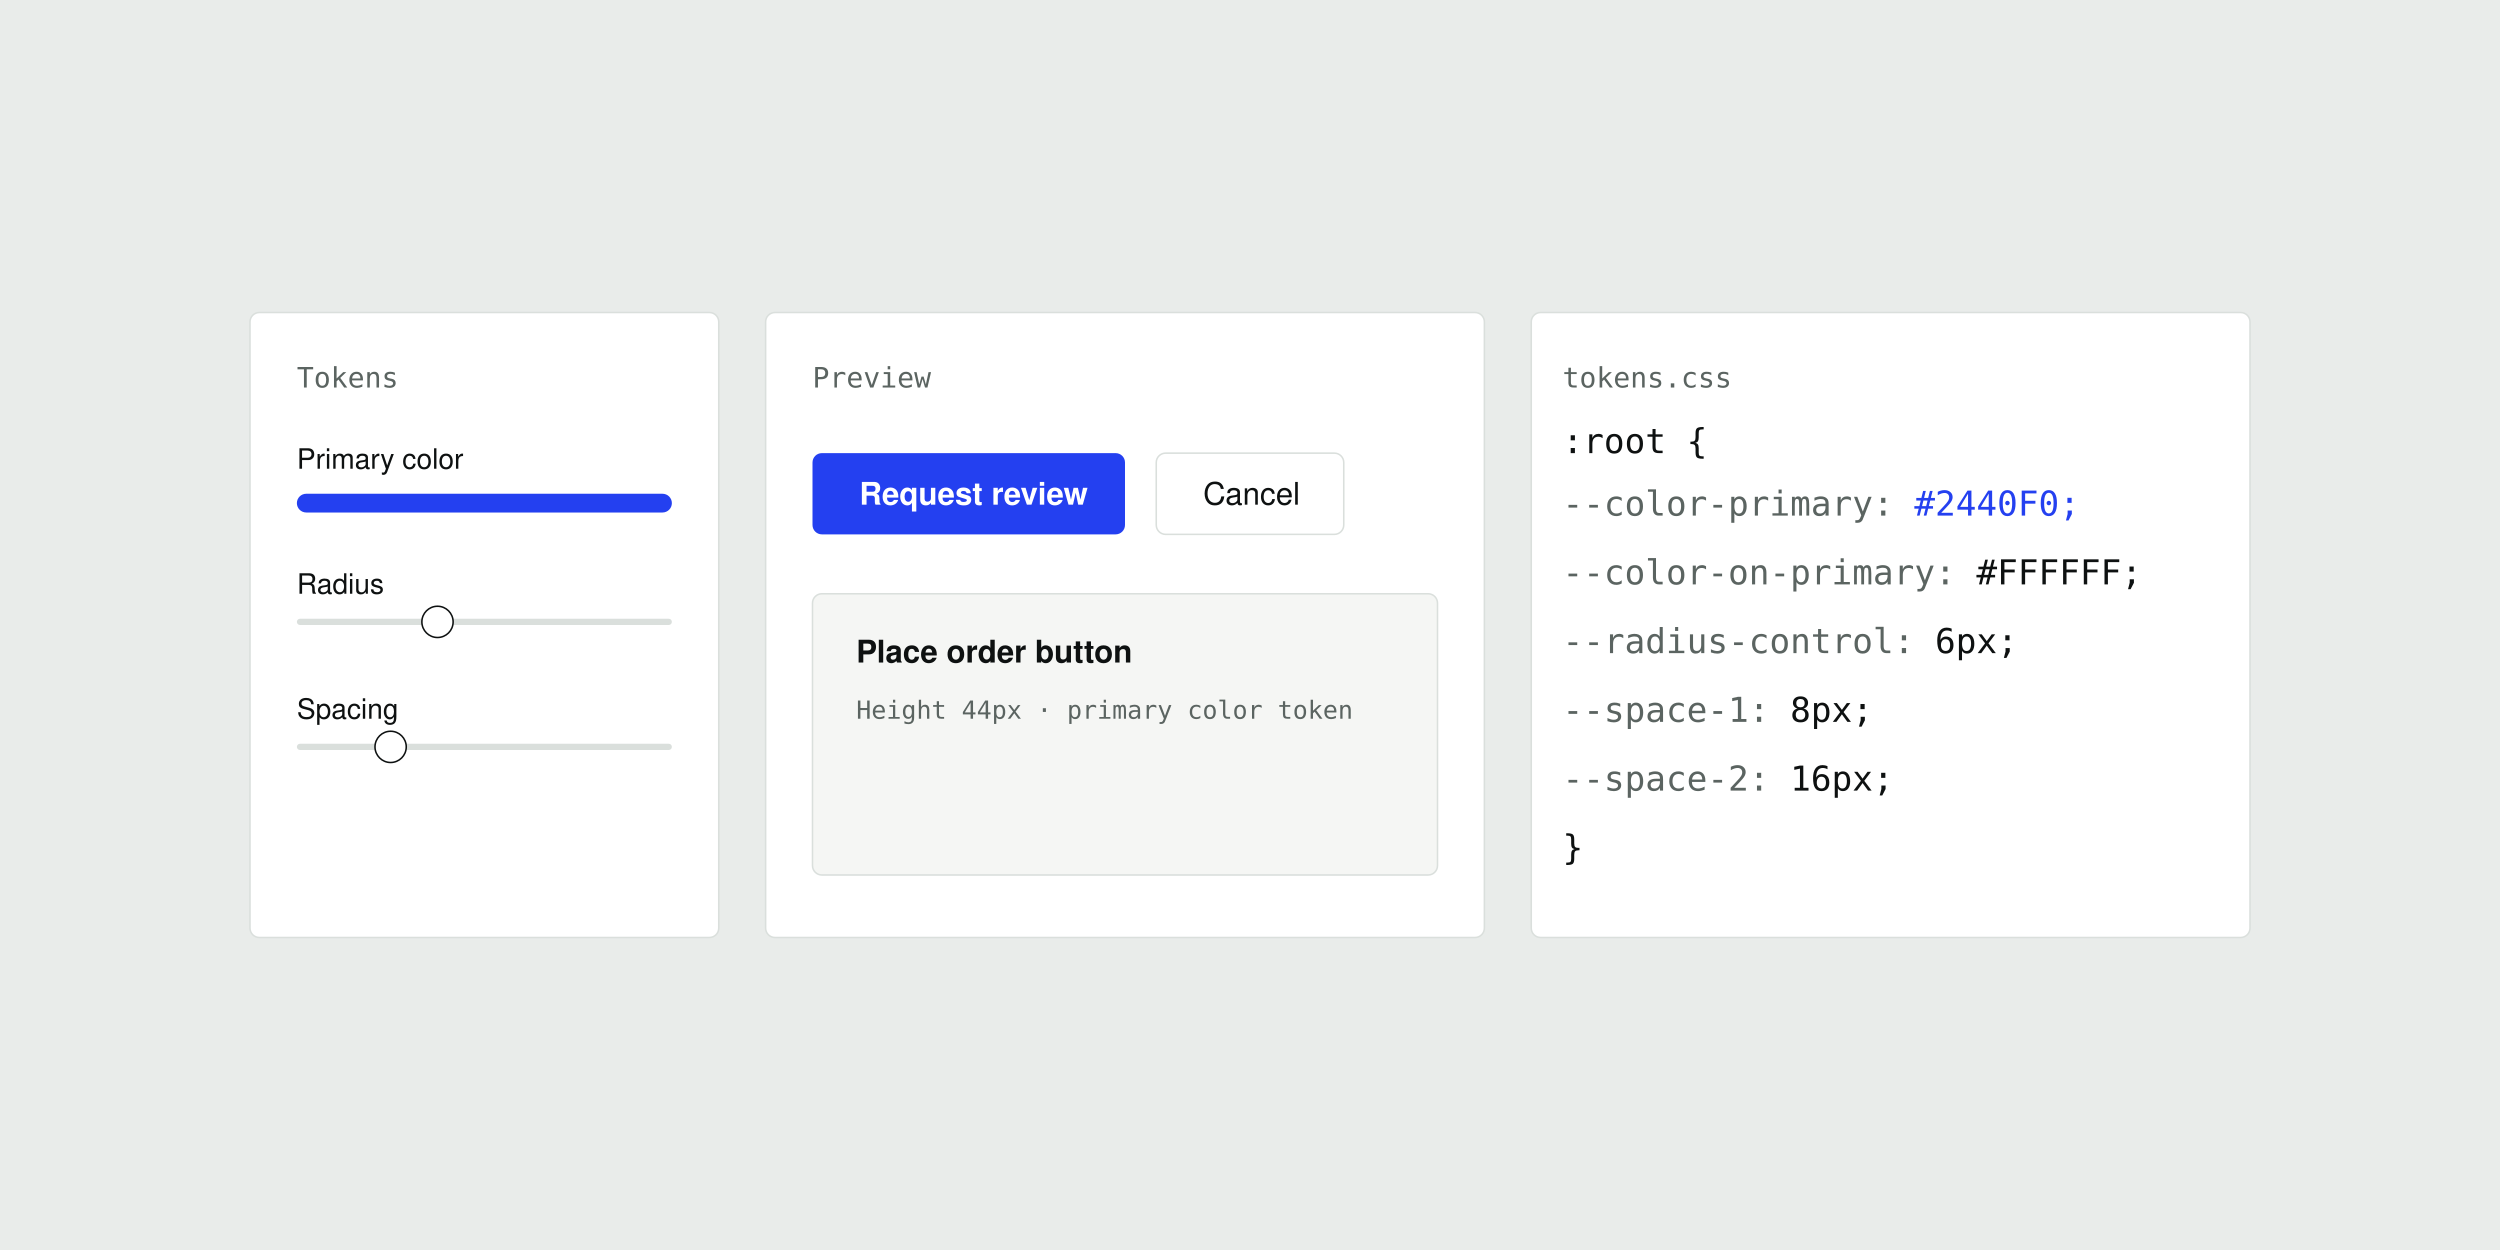
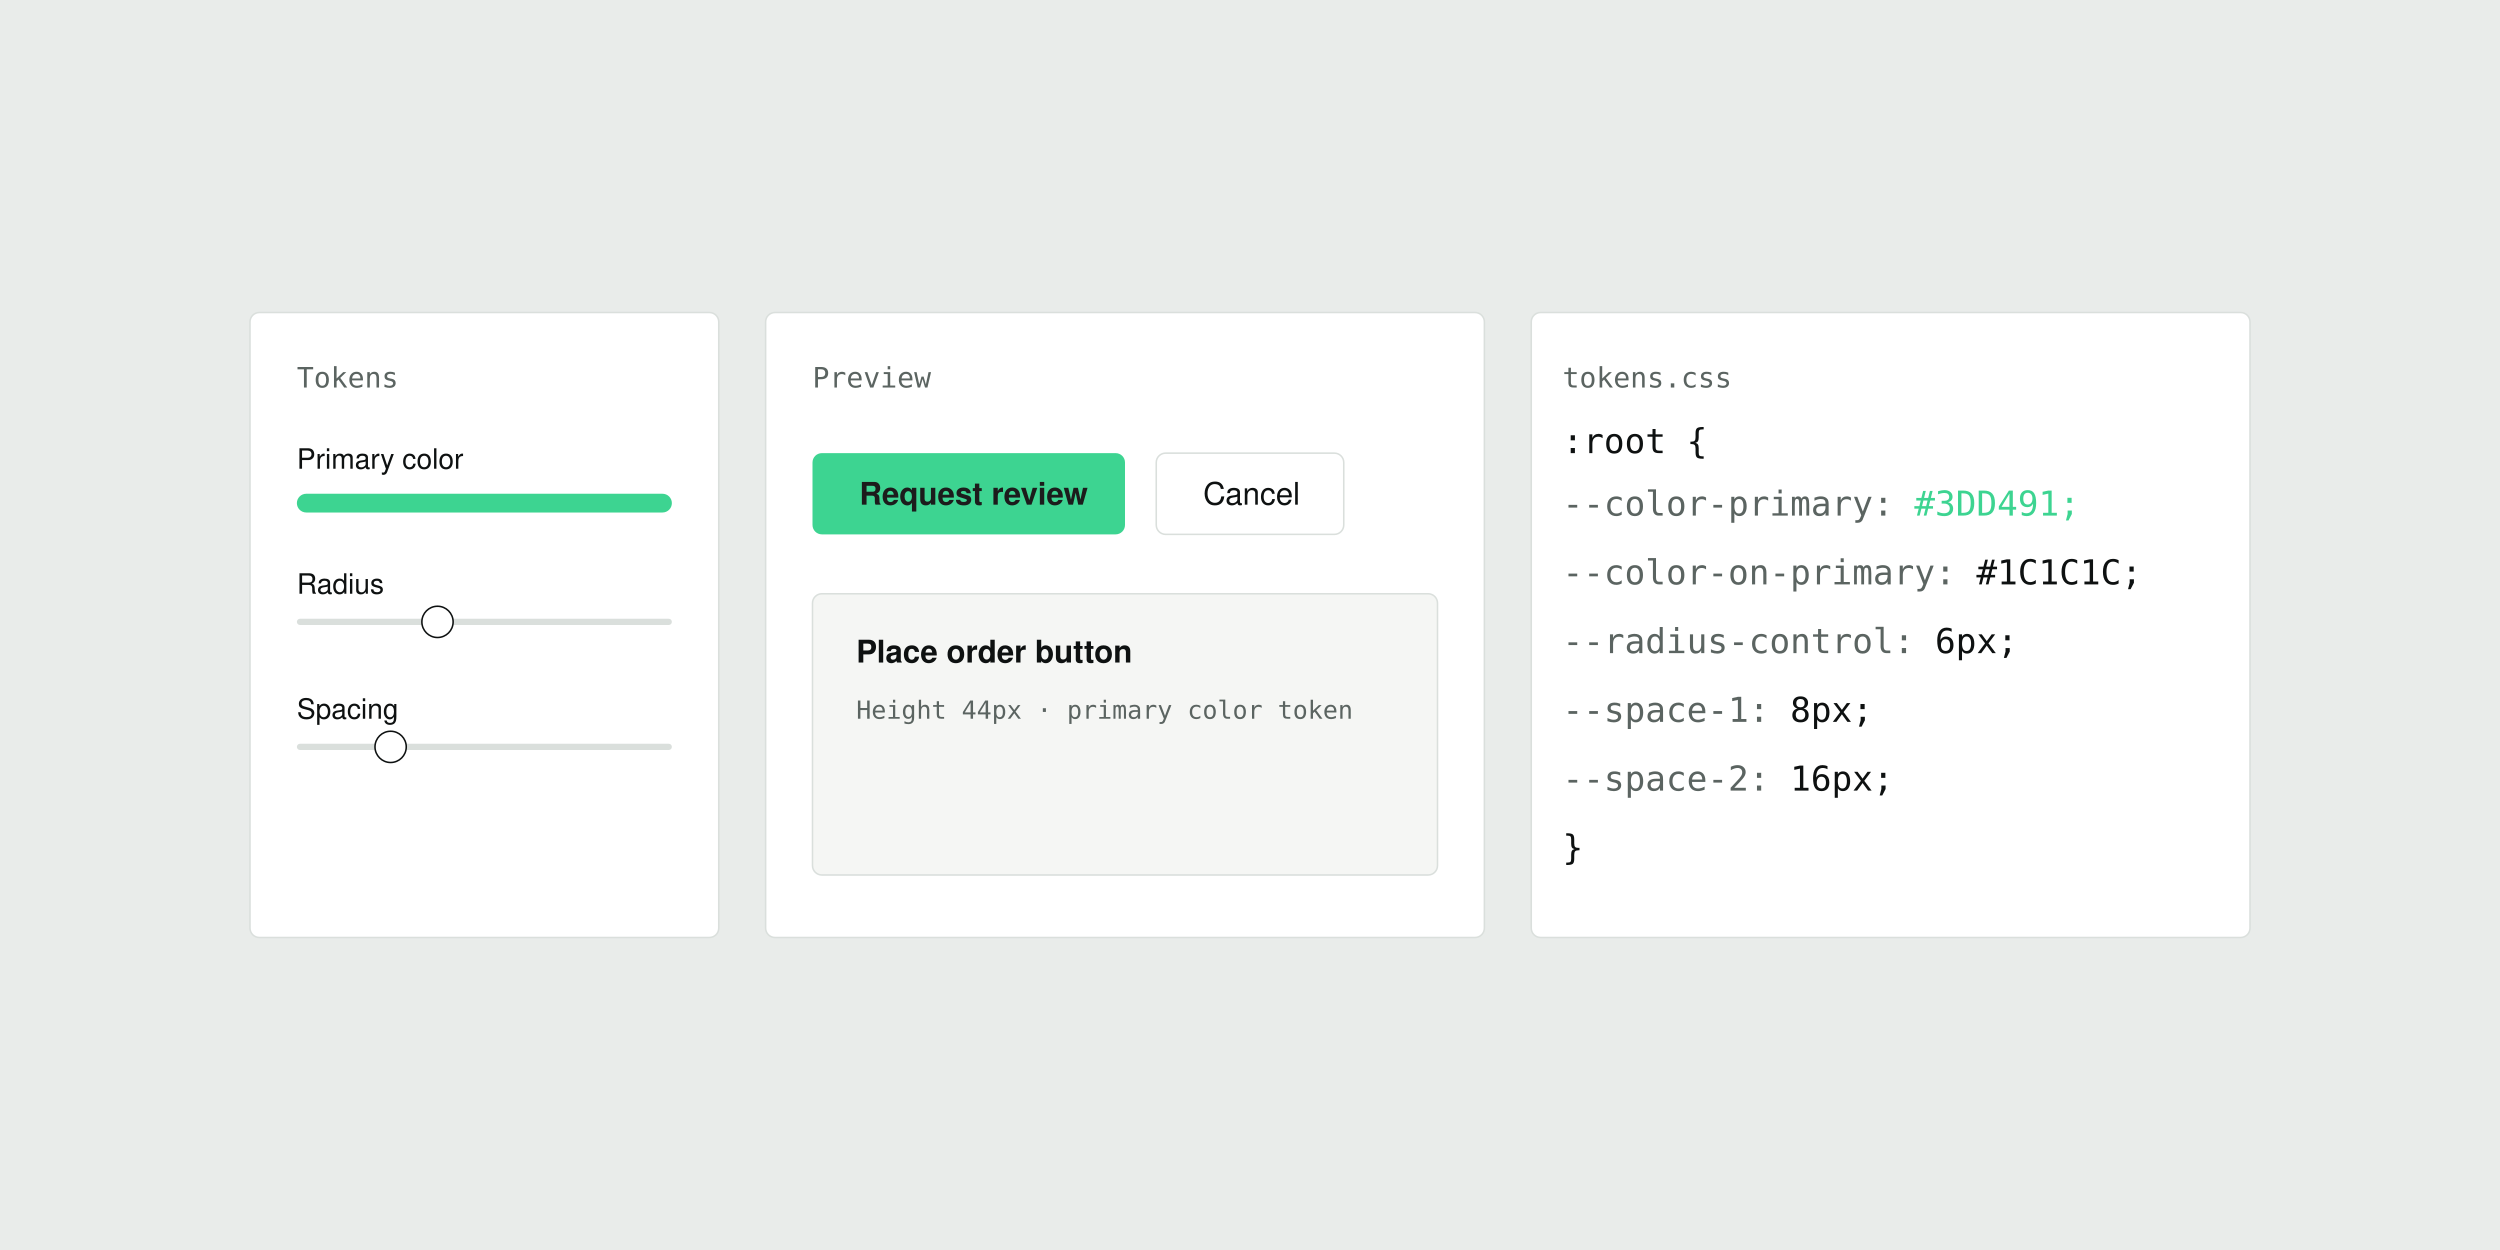
<svg xmlns="http://www.w3.org/2000/svg" width="1600" height="800" viewBox="0 0 1600 800">
  <rect width="1600" height="800" fill="#E9ECEA" />
  <rect x="160" y="200" width="300" height="400" rx="6" fill="#FFFFFF" stroke="#DADFDC" />
  <text x="190" y="248" font-family="ui-monospace, SFMono-Regular, Menlo, monospace" font-size="18" fill="#5B6461">Tokens</text>
  <text x="190" y="300" font-family="-apple-system, BlinkMacSystemFont, Segoe UI, Helvetica, Arial, sans-serif" font-size="18" fill="#0E1111">Primary color</text>
-   <rect x="190" y="316" width="240" height="12" rx="6" fill="#2440F0" />
+   <rect x="190" y="316" width="240" height="12" rx="6" fill="#3DD491" />
  <text x="190" y="380" font-family="-apple-system, BlinkMacSystemFont, Segoe UI, Helvetica, Arial, sans-serif" font-size="18" fill="#0E1111">Radius</text>
  <rect x="190" y="396" width="240" height="4" rx="2" fill="#DADFDC" />
  <circle cx="280" cy="398" r="10" fill="#FFFFFF" stroke="#0E1111" />
  <text x="190" y="460" font-family="-apple-system, BlinkMacSystemFont, Segoe UI, Helvetica, Arial, sans-serif" font-size="18" fill="#0E1111">Spacing</text>
  <rect x="190" y="476" width="240" height="4" rx="2" fill="#DADFDC" />
  <circle cx="250" cy="478" r="10" fill="#FFFFFF" stroke="#0E1111" />
  <rect x="490" y="200" width="460" height="400" rx="6" fill="#FFFFFF" stroke="#DADFDC" />
  <text x="520" y="248" font-family="ui-monospace, SFMono-Regular, Menlo, monospace" font-size="18" fill="#5B6461">Preview</text>
-   <rect x="520" y="290" width="200" height="52" rx="6" fill="#2440F0" />
-   <text x="550" y="323" font-family="-apple-system, BlinkMacSystemFont, Segoe UI, Helvetica, Arial, sans-serif" font-size="20" font-weight="600" fill="#FFFFFF">Request review</text>
+   <rect x="520" y="290" width="200" height="52" rx="6" fill="#3DD491" />
+   <text x="550" y="323" font-family="-apple-system, BlinkMacSystemFont, Segoe UI, Helvetica, Arial, sans-serif" font-size="20" font-weight="600" fill="#1C1C1C">Request review</text>
  <rect x="740" y="290" width="120" height="52" rx="6" fill="#FFFFFF" stroke="#DADFDC" />
  <text x="770" y="323" font-family="-apple-system, BlinkMacSystemFont, Segoe UI, Helvetica, Arial, sans-serif" font-size="20" fill="#0E1111">Cancel</text>
  <rect x="520" y="380" width="400" height="180" rx="6" fill="#F5F6F4" stroke="#DADFDC" />
  <text x="548" y="424" font-family="-apple-system, BlinkMacSystemFont, Segoe UI, Helvetica, Arial, sans-serif" font-size="20" font-weight="600" fill="#0E1111">Place order button</text>
  <text x="548" y="460" font-family="ui-monospace, SFMono-Regular, Menlo, monospace" font-size="16" fill="#5B6461">Height 44px · primary color token</text>
  <rect x="980" y="200" width="460" height="400" rx="6" fill="#FFFFFF" stroke="#DADFDC" />
  <text x="1000" y="248" font-family="ui-monospace, SFMono-Regular, Menlo, monospace" font-size="18" fill="#5B6461">tokens.css</text>
  <text x="1000" y="290" font-family="ui-monospace, SFMono-Regular, Menlo, monospace" font-size="22" fill="#0E1111">:root {</text>
-   <text x="1000" y="330" font-family="ui-monospace, SFMono-Regular, Menlo, monospace" font-size="22" fill="#5B6461">--color-primary: <tspan fill="#2440F0">#2440F0;</tspan>
+   <text x="1000" y="330" font-family="ui-monospace, SFMono-Regular, Menlo, monospace" font-size="22" fill="#5B6461">--color-primary: <tspan fill="#3DD491">#3DD491;</tspan>
  </text>
-   <text x="1000" y="374" font-family="ui-monospace, SFMono-Regular, Menlo, monospace" font-size="22" fill="#5B6461">--color-on-primary: <tspan fill="#0E1111">#FFFFFF;</tspan>
+   <text x="1000" y="374" font-family="ui-monospace, SFMono-Regular, Menlo, monospace" font-size="22" fill="#5B6461">--color-on-primary: <tspan fill="#0E1111">#1C1C1C;</tspan>
  </text>
  <text x="1000" y="418" font-family="ui-monospace, SFMono-Regular, Menlo, monospace" font-size="22" fill="#5B6461">--radius-control: <tspan fill="#0E1111">6px;</tspan>
  </text>
  <text x="1000" y="462" font-family="ui-monospace, SFMono-Regular, Menlo, monospace" font-size="22" fill="#5B6461">--space-1: <tspan fill="#0E1111">8px;</tspan>
  </text>
  <text x="1000" y="506" font-family="ui-monospace, SFMono-Regular, Menlo, monospace" font-size="22" fill="#5B6461">--space-2: <tspan fill="#0E1111">16px;</tspan>
  </text>
  <text x="1000" y="550" font-family="ui-monospace, SFMono-Regular, Menlo, monospace" font-size="22" fill="#0E1111">}</text>
</svg>
